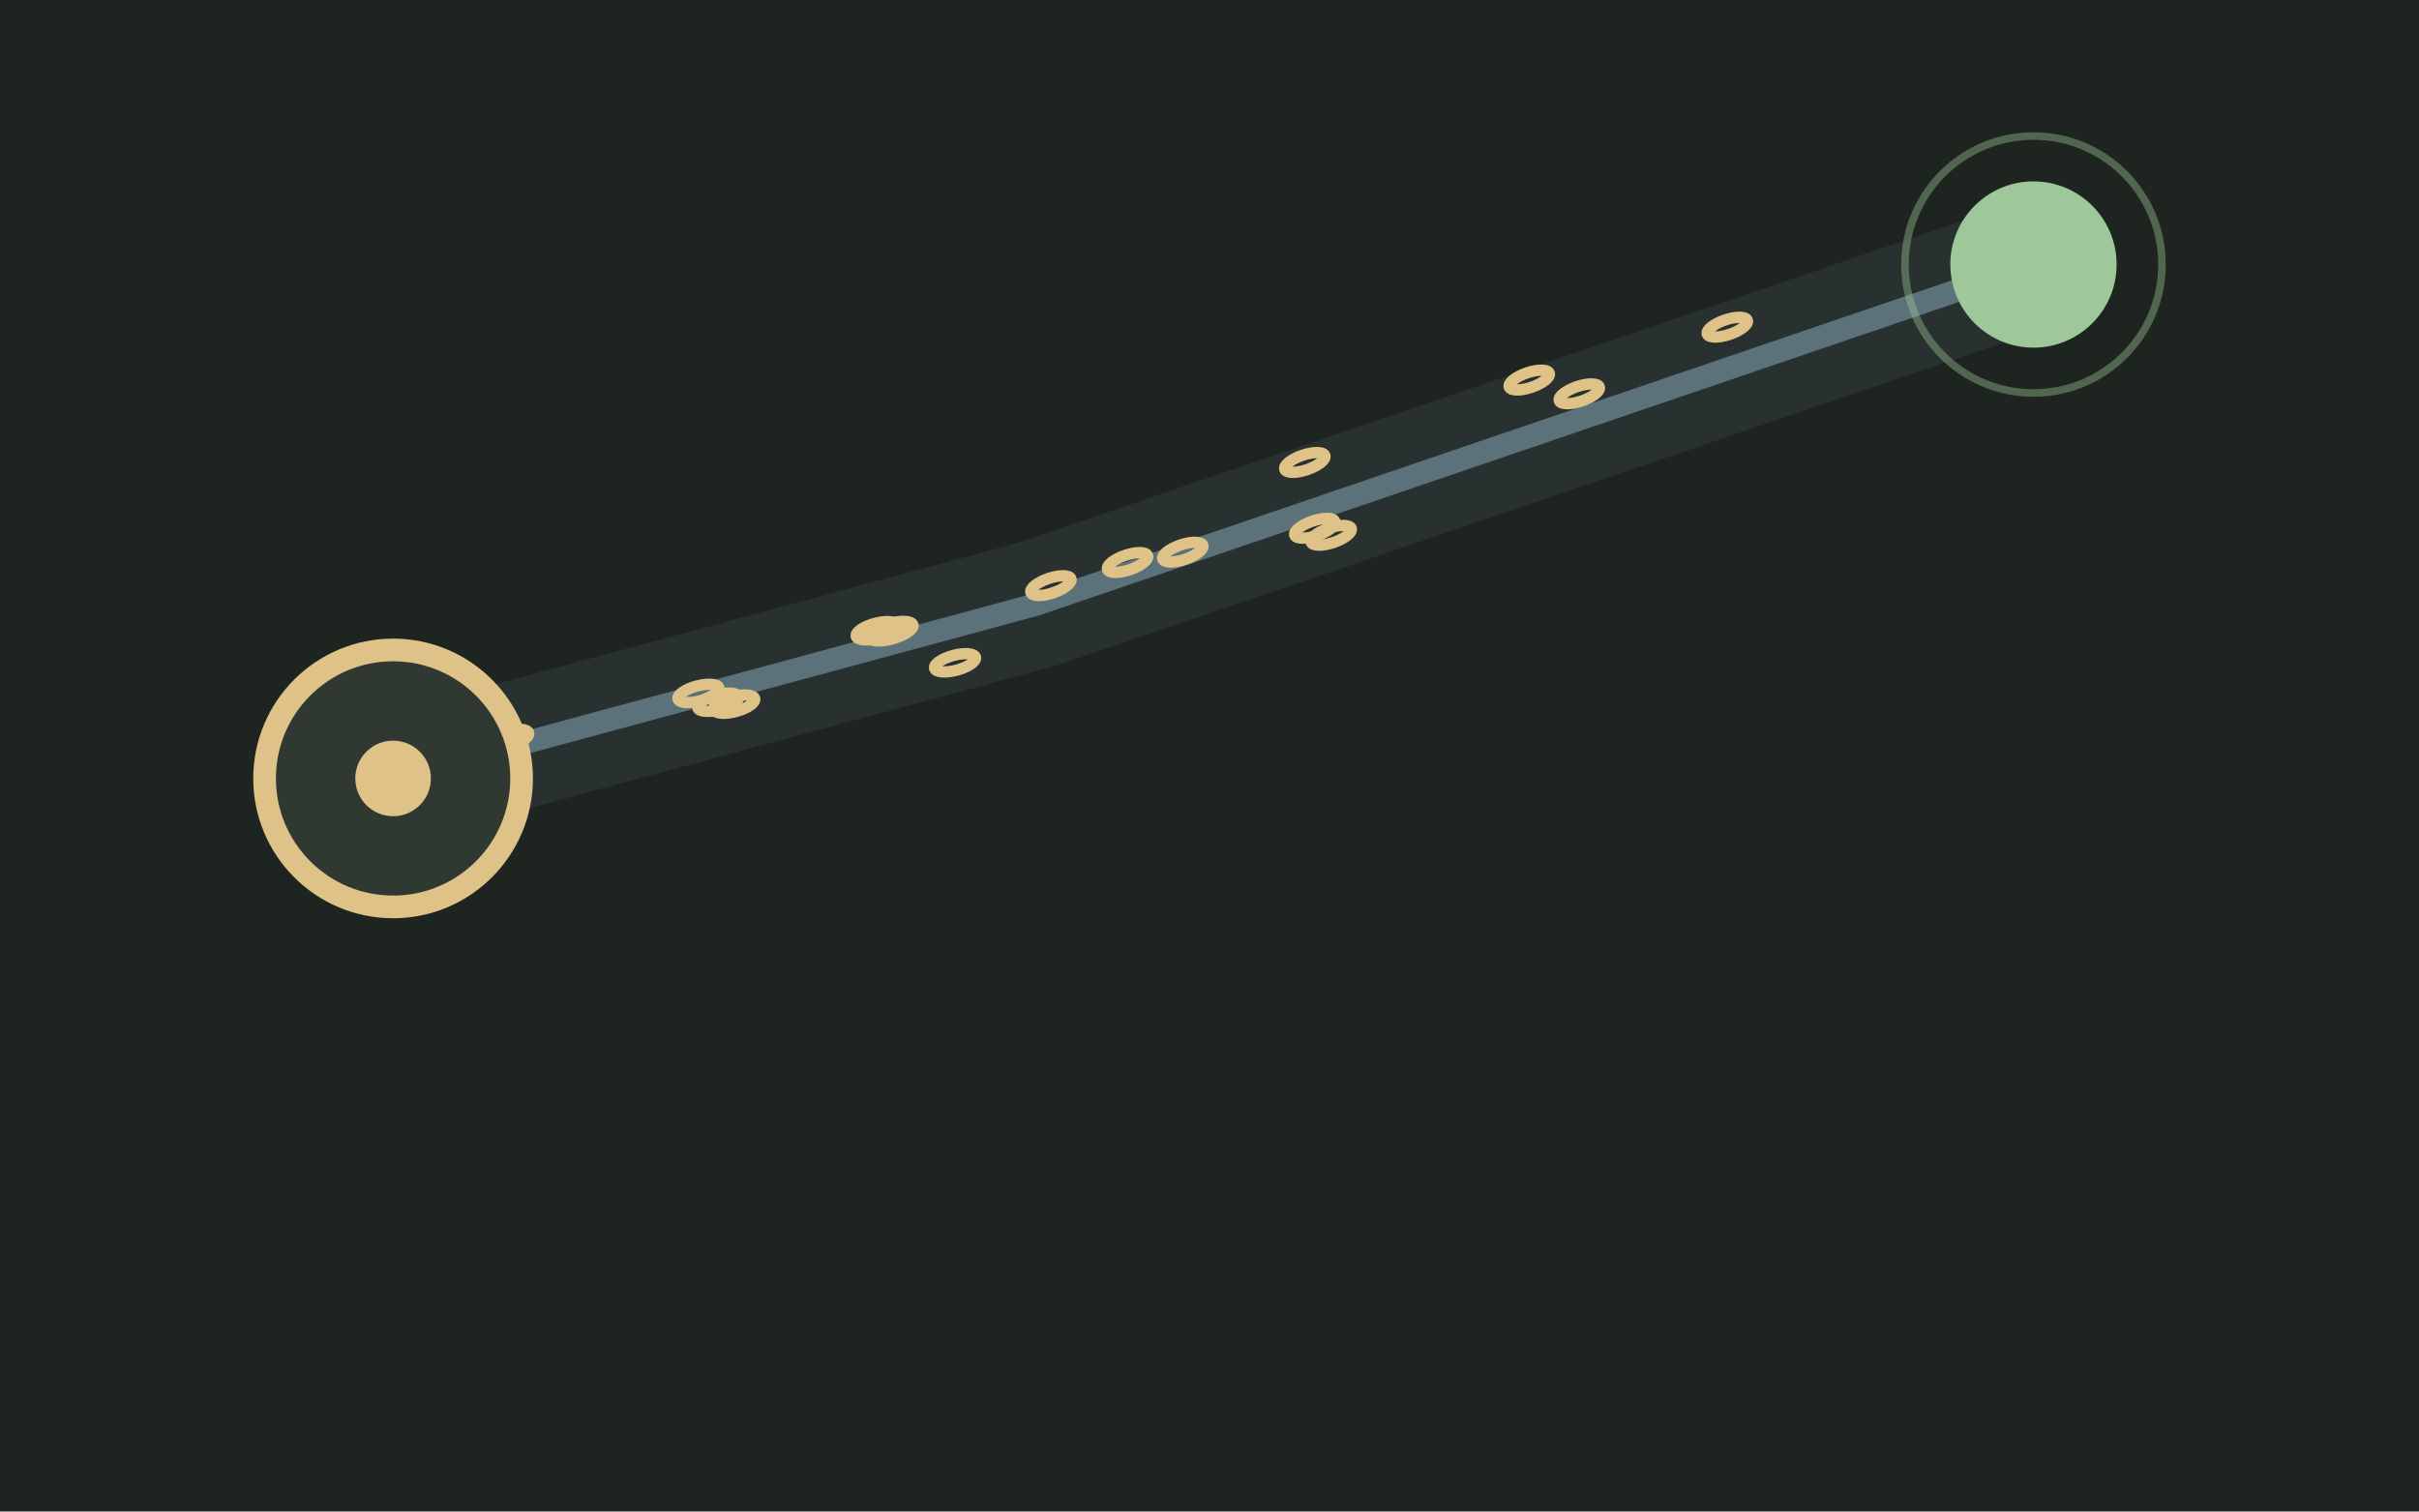
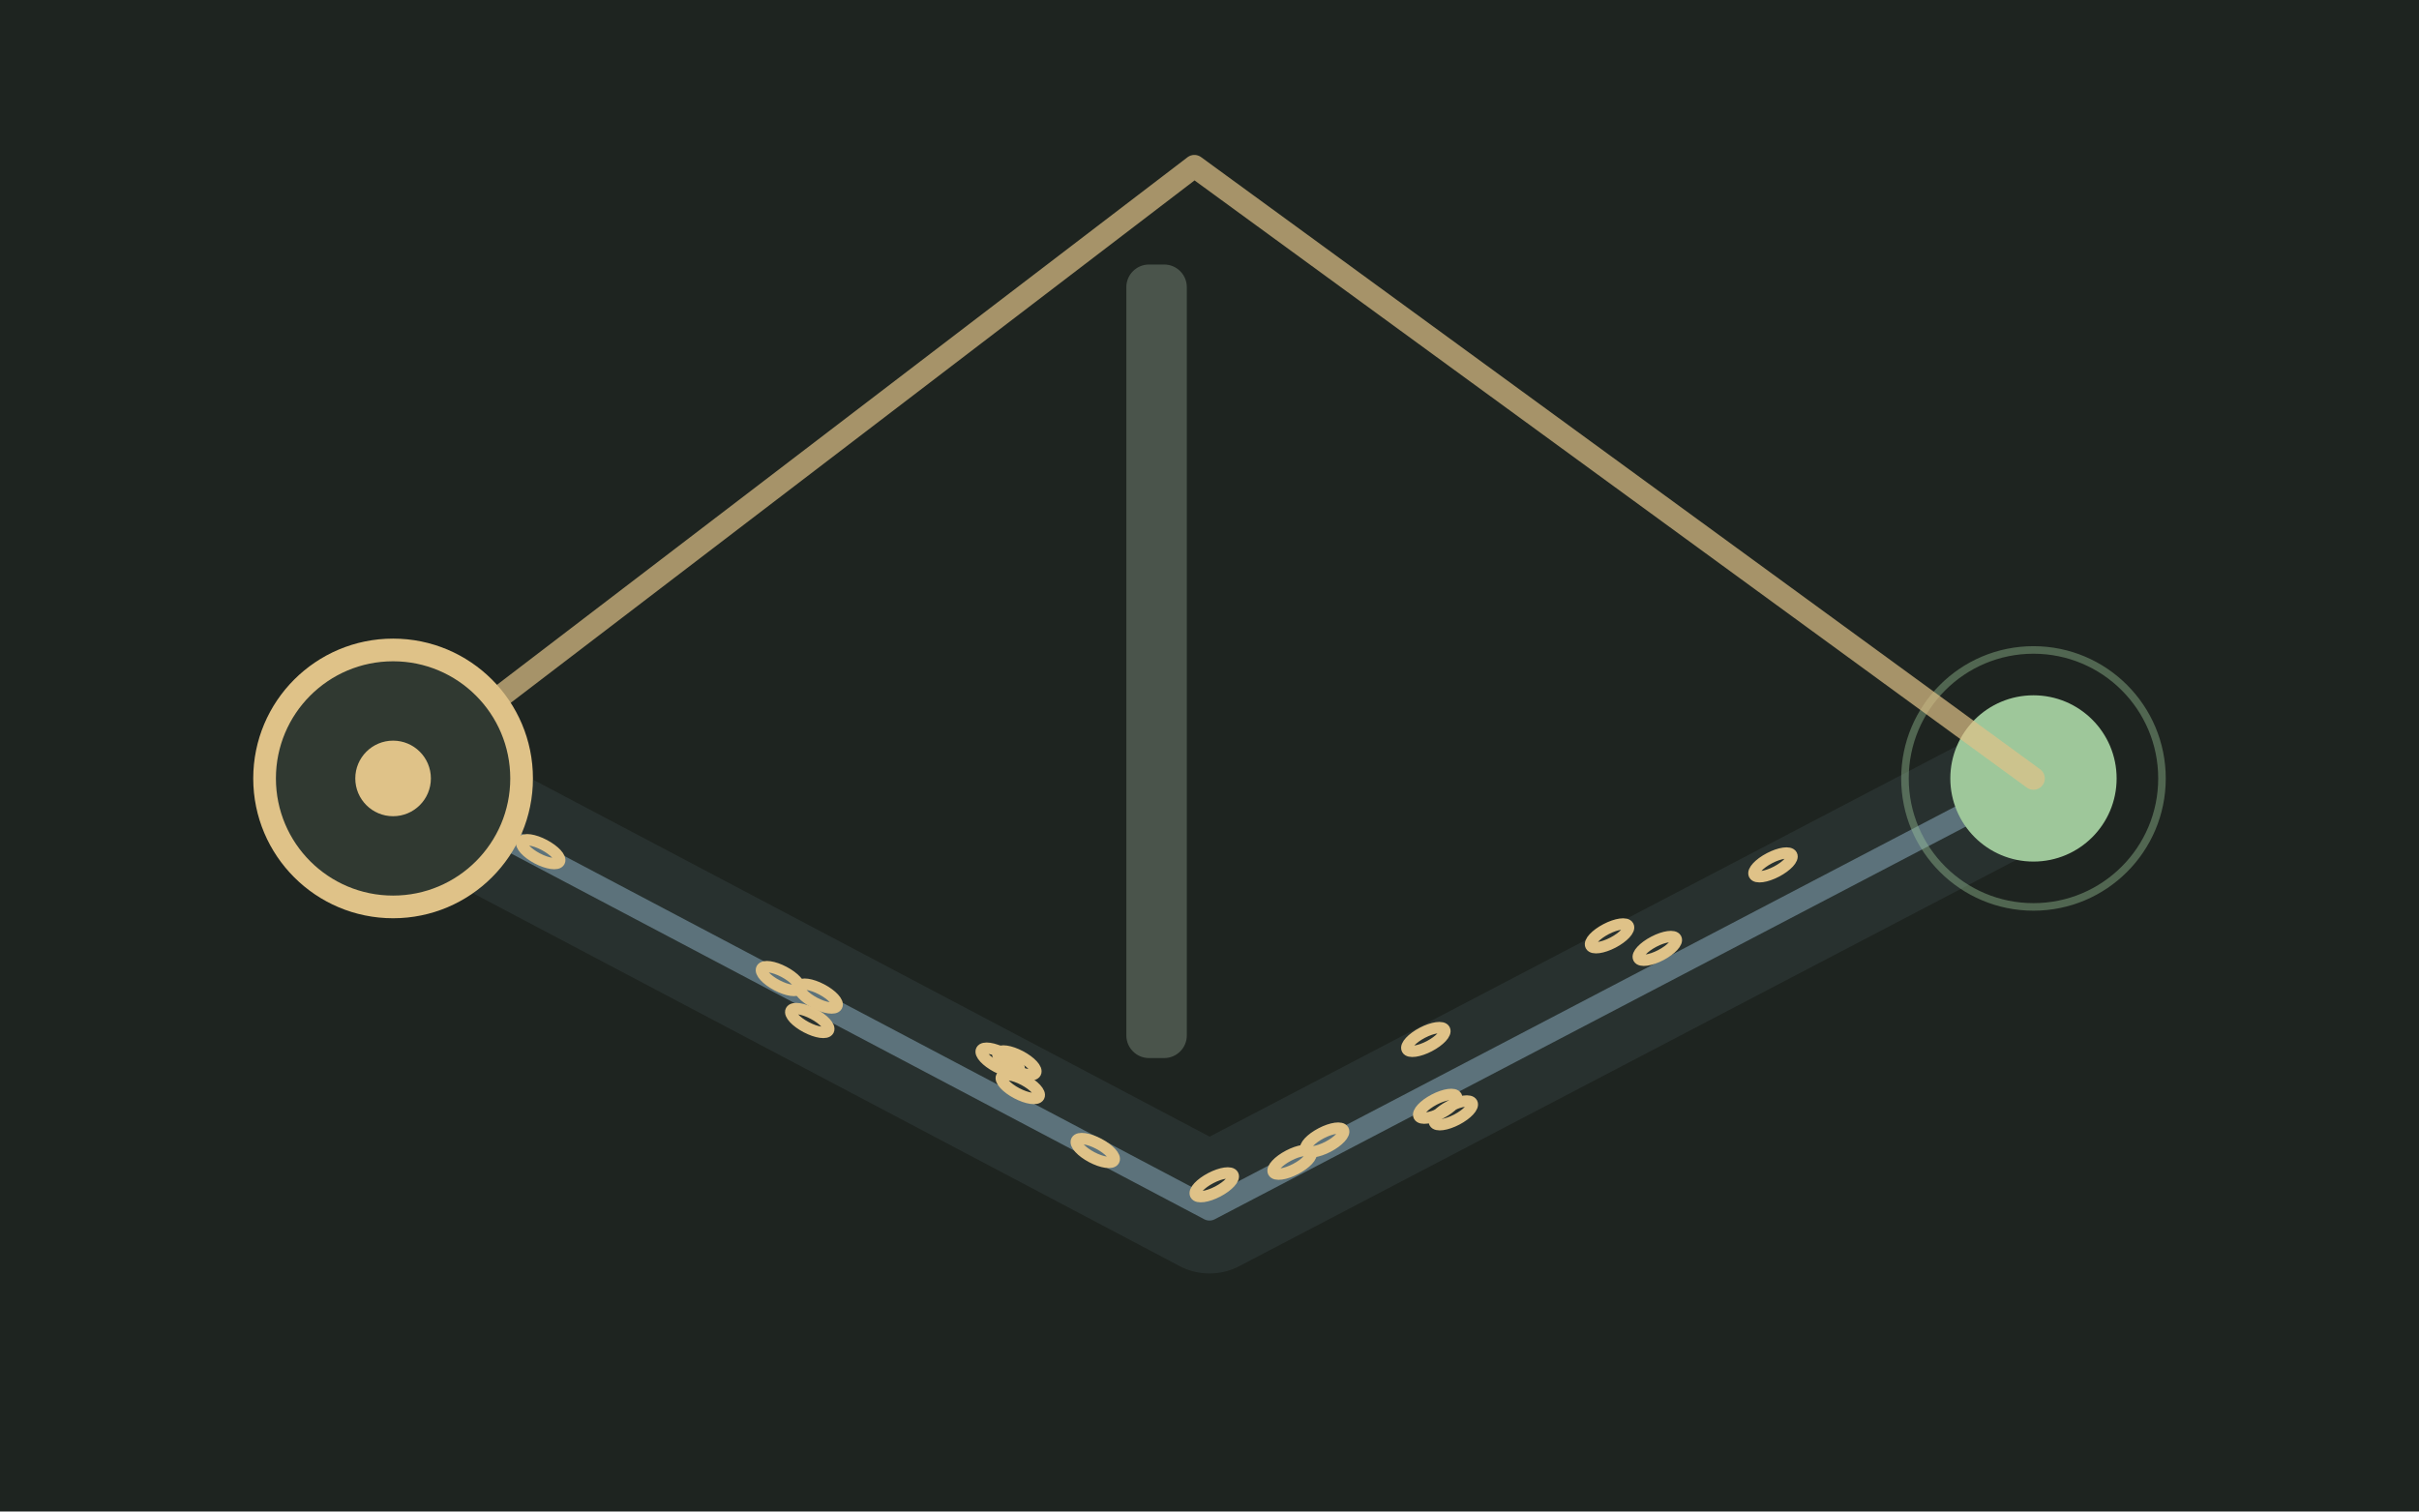
<svg xmlns="http://www.w3.org/2000/svg" width="320" height="200" viewBox="0 0 320 200">
  <defs>
    <marker id="arrow-bg" viewBox="0 0 10 10" refX="8" refY="5" markerWidth="4" markerHeight="4" orient="auto-start-reverse">
      <path d="M0 0L10 5L0 10Z" fill="#1e2420" />
    </marker>
    <marker id="arrow-panel" viewBox="0 0 10 10" refX="8" refY="5" markerWidth="4" markerHeight="4" orient="auto-start-reverse">
      <path d="M0 0L10 5L0 10Z" fill="#303931" />
    </marker>
    <marker id="arrow-rule" viewBox="0 0 10 10" refX="8" refY="5" markerWidth="4" markerHeight="4" orient="auto-start-reverse">
      <path d="M0 0L10 5L0 10Z" fill="#4A544B" />
    </marker>
    <marker id="arrow-text" viewBox="0 0 10 10" refX="8" refY="5" markerWidth="4" markerHeight="4" orient="auto-start-reverse">
      <path d="M0 0L10 5L0 10Z" fill="#E8E2D6" />
    </marker>
    <marker id="arrow-gold" viewBox="0 0 10 10" refX="8" refY="5" markerWidth="4" markerHeight="4" orient="auto-start-reverse">
      <path d="M0 0L10 5L0 10Z" fill="#dfc288" />
    </marker>
    <marker id="arrow-blue" viewBox="0 0 10 10" refX="8" refY="5" markerWidth="4" markerHeight="4" orient="auto-start-reverse">
      <path d="M0 0L10 5L0 10Z" fill="#8fb3c7" />
    </marker>
    <marker id="arrow-sage" viewBox="0 0 10 10" refX="8" refY="5" markerWidth="4" markerHeight="4" orient="auto-start-reverse">
      <path d="M0 0L10 5L0 10Z" fill="#9ec79a" />
    </marker>
    <marker id="arrow-coral" viewBox="0 0 10 10" refX="8" refY="5" markerWidth="4" markerHeight="4" orient="auto-start-reverse">
      <path d="M0 0L10 5L0 10Z" fill="#d9978c" />
    </marker>
    <marker id="arrow-purple" viewBox="0 0 10 10" refX="8" refY="5" markerWidth="4" markerHeight="4" orient="auto-start-reverse">
      <path d="M0 0L10 5L0 10Z" fill="#b79bc4" />
    </marker>
    <marker id="arrow-clay" viewBox="0 0 10 10" refX="8" refY="5" markerWidth="4" markerHeight="4" orient="auto-start-reverse">
      <path d="M0 0L10 5L0 10Z" fill="#cf9f78" />
    </marker>
  </defs>
  <rect width="320" height="200" fill="#1e2420" />
-   <path d="M52 103L137 80L269 35" fill="none" stroke="#8fb3c7" stroke-width="17" stroke-linecap="round" stroke-linejoin="round" opacity=".09" />
-   <path d="M52 103L137 80L269 35" fill="none" stroke="#8fb3c7" stroke-width="3" stroke-linecap="round" stroke-linejoin="round" opacity=".5" />
-   <ellipse cx="97.13" cy="93.17" rx="2.8" ry="1" fill="none" stroke="#dfc288" stroke-width="1.5" transform="rotate(-15.14098 97.13 93.17)" />
-   <ellipse cx="208.92" cy="52.11" rx="2.8" ry="1" fill="none" stroke="#dfc288" stroke-width="1.5" transform="rotate(-18.82471 208.92 52.11)" />
-   <ellipse cx="202.3" cy="50.29" rx="2.8" ry="1" fill="none" stroke="#dfc288" stroke-width="1.5" transform="rotate(-18.82471 202.3 50.29)" />
-   <ellipse cx="53.63" cy="100.87" rx="2.8" ry="1" fill="none" stroke="#dfc288" stroke-width="1.5" transform="rotate(-15.14098 53.63 100.87)" />
-   <ellipse cx="118.07" cy="83.43" rx="2.8" ry="1" fill="none" stroke="#dfc288" stroke-width="1.5" transform="rotate(-15.14098 118.07 83.43)" />
-   <ellipse cx="172.61" cy="61.19" rx="2.8" ry="1" fill="none" stroke="#dfc288" stroke-width="1.5" transform="rotate(-18.82471 172.61 61.19)" />
-   <ellipse cx="156.47" cy="73.06" rx="2.8" ry="1" fill="none" stroke="#dfc288" stroke-width="1.5" transform="rotate(-18.82471 156.47 73.06)" />
-   <ellipse cx="92.4" cy="91.75" rx="2.8" ry="1" fill="none" stroke="#dfc288" stroke-width="1.5" transform="rotate(-15.14098 92.4 91.75)" />
-   <ellipse cx="67.23" cy="97.71" rx="2.8" ry="1" fill="none" stroke="#dfc288" stroke-width="1.5" transform="rotate(-15.14098 67.23 97.71)" />
-   <ellipse cx="95.01" cy="92.92" rx="2.8" ry="1" fill="none" stroke="#dfc288" stroke-width="1.5" transform="rotate(-15.14098 95.01 92.92)" />
-   <ellipse cx="228.5" cy="43.29" rx="2.8" ry="1" fill="none" stroke="#dfc288" stroke-width="1.5" transform="rotate(-18.82471 228.5 43.29)" />
-   <ellipse cx="149.16" cy="74.43" rx="2.8" ry="1" fill="none" stroke="#dfc288" stroke-width="1.5" transform="rotate(-18.82471 149.16 74.43)" />
-   <ellipse cx="61.01" cy="98.72" rx="2.8" ry="1" fill="none" stroke="#dfc288" stroke-width="1.5" transform="rotate(-15.14098 61.01 98.72)" />
-   <ellipse cx="59.06" cy="96.53" rx="2.8" ry="1" fill="none" stroke="#dfc288" stroke-width="1.5" transform="rotate(-15.14098 59.06 96.53)" />
-   <ellipse cx="173.93" cy="69.9" rx="2.8" ry="1" fill="none" stroke="#dfc288" stroke-width="1.5" transform="rotate(-18.82471 173.93 69.9)" />
-   <ellipse cx="55.94" cy="104.94" rx="2.8" ry="1" fill="none" stroke="#dfc288" stroke-width="1.5" transform="rotate(-15.14098 55.94 104.94)" />
-   <ellipse cx="139.02" cy="77.49" rx="2.8" ry="1" fill="none" stroke="#dfc288" stroke-width="1.5" transform="rotate(-18.82471 139.02 77.49)" />
-   <ellipse cx="117.67" cy="83.6" rx="2.8" ry="1" fill="none" stroke="#dfc288" stroke-width="1.5" transform="rotate(-15.14098 117.67 83.6)" />
-   <ellipse cx="176.1" cy="70.83" rx="2.8" ry="1" fill="none" stroke="#dfc288" stroke-width="1.5" transform="rotate(-18.82471 176.1 70.83)" />
-   <ellipse cx="54.7" cy="98.67" rx="2.8" ry="1" fill="none" stroke="#dfc288" stroke-width="1.5" transform="rotate(-15.14098 54.7 98.67)" />
-   <ellipse cx="115.97" cy="83.46" rx="2.8" ry="1" fill="none" stroke="#dfc288" stroke-width="1.5" transform="rotate(-15.14098 115.97 83.46)" />
-   <ellipse cx="126.34" cy="87.7" rx="2.8" ry="1" fill="none" stroke="#dfc288" stroke-width="1.5" transform="rotate(-15.14098 126.34 87.7)" />
-   <circle cx="269" cy="35" r="11" fill="#9ec79a" opacity="1" />
-   <circle cx="269" cy="35" r="17" fill="none" stroke="#9ec79a" stroke-width="1" opacity=".4" />
+   <rect x="149" y="35" width="8" height="105" rx="3" fill="#4A544B" opacity="1" />
+   <path d="M52 103L160 160L269 103" fill="none" stroke="#8fb3c7" stroke-width="17" stroke-linecap="round" stroke-linejoin="round" opacity=".09" />
+   <path d="M52 103L160 160L269 103" fill="none" stroke="#8fb3c7" stroke-width="3" stroke-linecap="round" stroke-linejoin="round" opacity=".5" />
+   <ellipse cx="108.23" cy="131.8" rx="2.8" ry="1" fill="none" stroke="#dfc288" stroke-width="1.5" transform="rotate(27.8241 108.23 131.8)" />
+   <ellipse cx="219.24" cy="125.49" rx="2.8" ry="1" fill="none" stroke="#dfc288" stroke-width="1.5" transform="rotate(-27.60668 219.24 125.49)" />
+   <ellipse cx="212.92" cy="123.83" rx="2.8" ry="1" fill="none" stroke="#dfc288" stroke-width="1.5" transform="rotate(-27.60668 212.92 123.83)" />
+   <ellipse cx="54.58" cy="104.2" rx="2.8" ry="1" fill="none" stroke="#dfc288" stroke-width="1.5" transform="rotate(27.8241 54.58 104.2)" />
+   <ellipse cx="134.52" cy="140.64" rx="2.8" ry="1" fill="none" stroke="#dfc288" stroke-width="1.5" transform="rotate(27.8241 134.52 140.64)" />
+   <ellipse cx="188.62" cy="137.54" rx="2.8" ry="1" fill="none" stroke="#dfc288" stroke-width="1.5" transform="rotate(-27.60668 188.62 137.54)" />
+   <ellipse cx="175.23" cy="150.84" rx="2.8" ry="1" fill="none" stroke="#dfc288" stroke-width="1.5" transform="rotate(-27.60668 175.23 150.84)" />
+   <ellipse cx="103.24" cy="129.48" rx="2.8" ry="1" fill="none" stroke="#dfc288" stroke-width="1.5" transform="rotate(27.8241 103.24 129.48)" />
+   <ellipse cx="71.53" cy="112.69" rx="2.8" ry="1" fill="none" stroke="#dfc288" stroke-width="1.5" transform="rotate(27.8241 71.53 112.69)" />
+   <ellipse cx="107.12" cy="135.03" rx="2.8" ry="1" fill="none" stroke="#dfc288" stroke-width="1.5" transform="rotate(27.8241 107.12 135.03)" />
+   <ellipse cx="234.54" cy="114.44" rx="2.8" ry="1" fill="none" stroke="#dfc288" stroke-width="1.5" transform="rotate(-27.60668 234.54 114.44)" />
+   <ellipse cx="170.93" cy="153.79" rx="2.8" ry="1" fill="none" stroke="#dfc288" stroke-width="1.5" transform="rotate(-27.60668 170.93 153.79)" />
+   <ellipse cx="62.9" cy="105.28" rx="2.8" ry="1" fill="none" stroke="#dfc288" stroke-width="1.5" transform="rotate(27.8241 62.9 105.28)" />
+   <ellipse cx="59.61" cy="98.43" rx="2.8" ry="1" fill="none" stroke="#dfc288" stroke-width="1.5" transform="rotate(27.8241 59.61 98.43)" />
+   <ellipse cx="190.19" cy="146.38" rx="2.8" ry="1" fill="none" stroke="#dfc288" stroke-width="1.5" transform="rotate(-27.60668 190.19 146.38)" />
+   <ellipse cx="58.39" cy="113.45" rx="2.8" ry="1" fill="none" stroke="#dfc288" stroke-width="1.5" transform="rotate(27.8241 58.39 113.45)" />
+   <ellipse cx="160.63" cy="156.77" rx="2.8" ry="1" fill="none" stroke="#dfc288" stroke-width="1.5" transform="rotate(-27.60668 160.63 156.77)" />
+   <ellipse cx="134.97" cy="143.77" rx="2.8" ry="1" fill="none" stroke="#dfc288" stroke-width="1.5" transform="rotate(27.8241 134.97 143.77)" />
+   <ellipse cx="192.25" cy="147.25" rx="2.8" ry="1" fill="none" stroke="#dfc288" stroke-width="1.5" transform="rotate(-27.60668 192.25 147.25)" />
+   <ellipse cx="55.81" cy="102.55" rx="2.8" ry="1" fill="none" stroke="#dfc288" stroke-width="1.5" transform="rotate(27.8241 55.81 102.55)" />
+   <ellipse cx="132.31" cy="140.27" rx="2.8" ry="1" fill="none" stroke="#dfc288" stroke-width="1.5" transform="rotate(27.8241 132.31 140.27)" />
+   <ellipse cx="144.89" cy="152.23" rx="2.8" ry="1" fill="none" stroke="#dfc288" stroke-width="1.5" transform="rotate(27.8241 144.89 152.23)" />
+   <circle cx="269" cy="103" r="11" fill="#9ec79a" opacity="1" />
+   <circle cx="269" cy="103" r="17" fill="none" stroke="#9ec79a" stroke-width="1" opacity=".4" />
+   <path d="M52 103L158 22L269 103" fill="none" stroke="#dfc288" stroke-width="3" stroke-linecap="round" stroke-linejoin="round" opacity=".7" />
  <circle cx="52" cy="103" r="17" fill="#303931" opacity="1" />
  <circle cx="52" cy="103" r="17" fill="none" stroke="#dfc288" stroke-width="3" />
  <circle cx="52" cy="103" r="5" fill="#dfc288" opacity="1" />
</svg>
